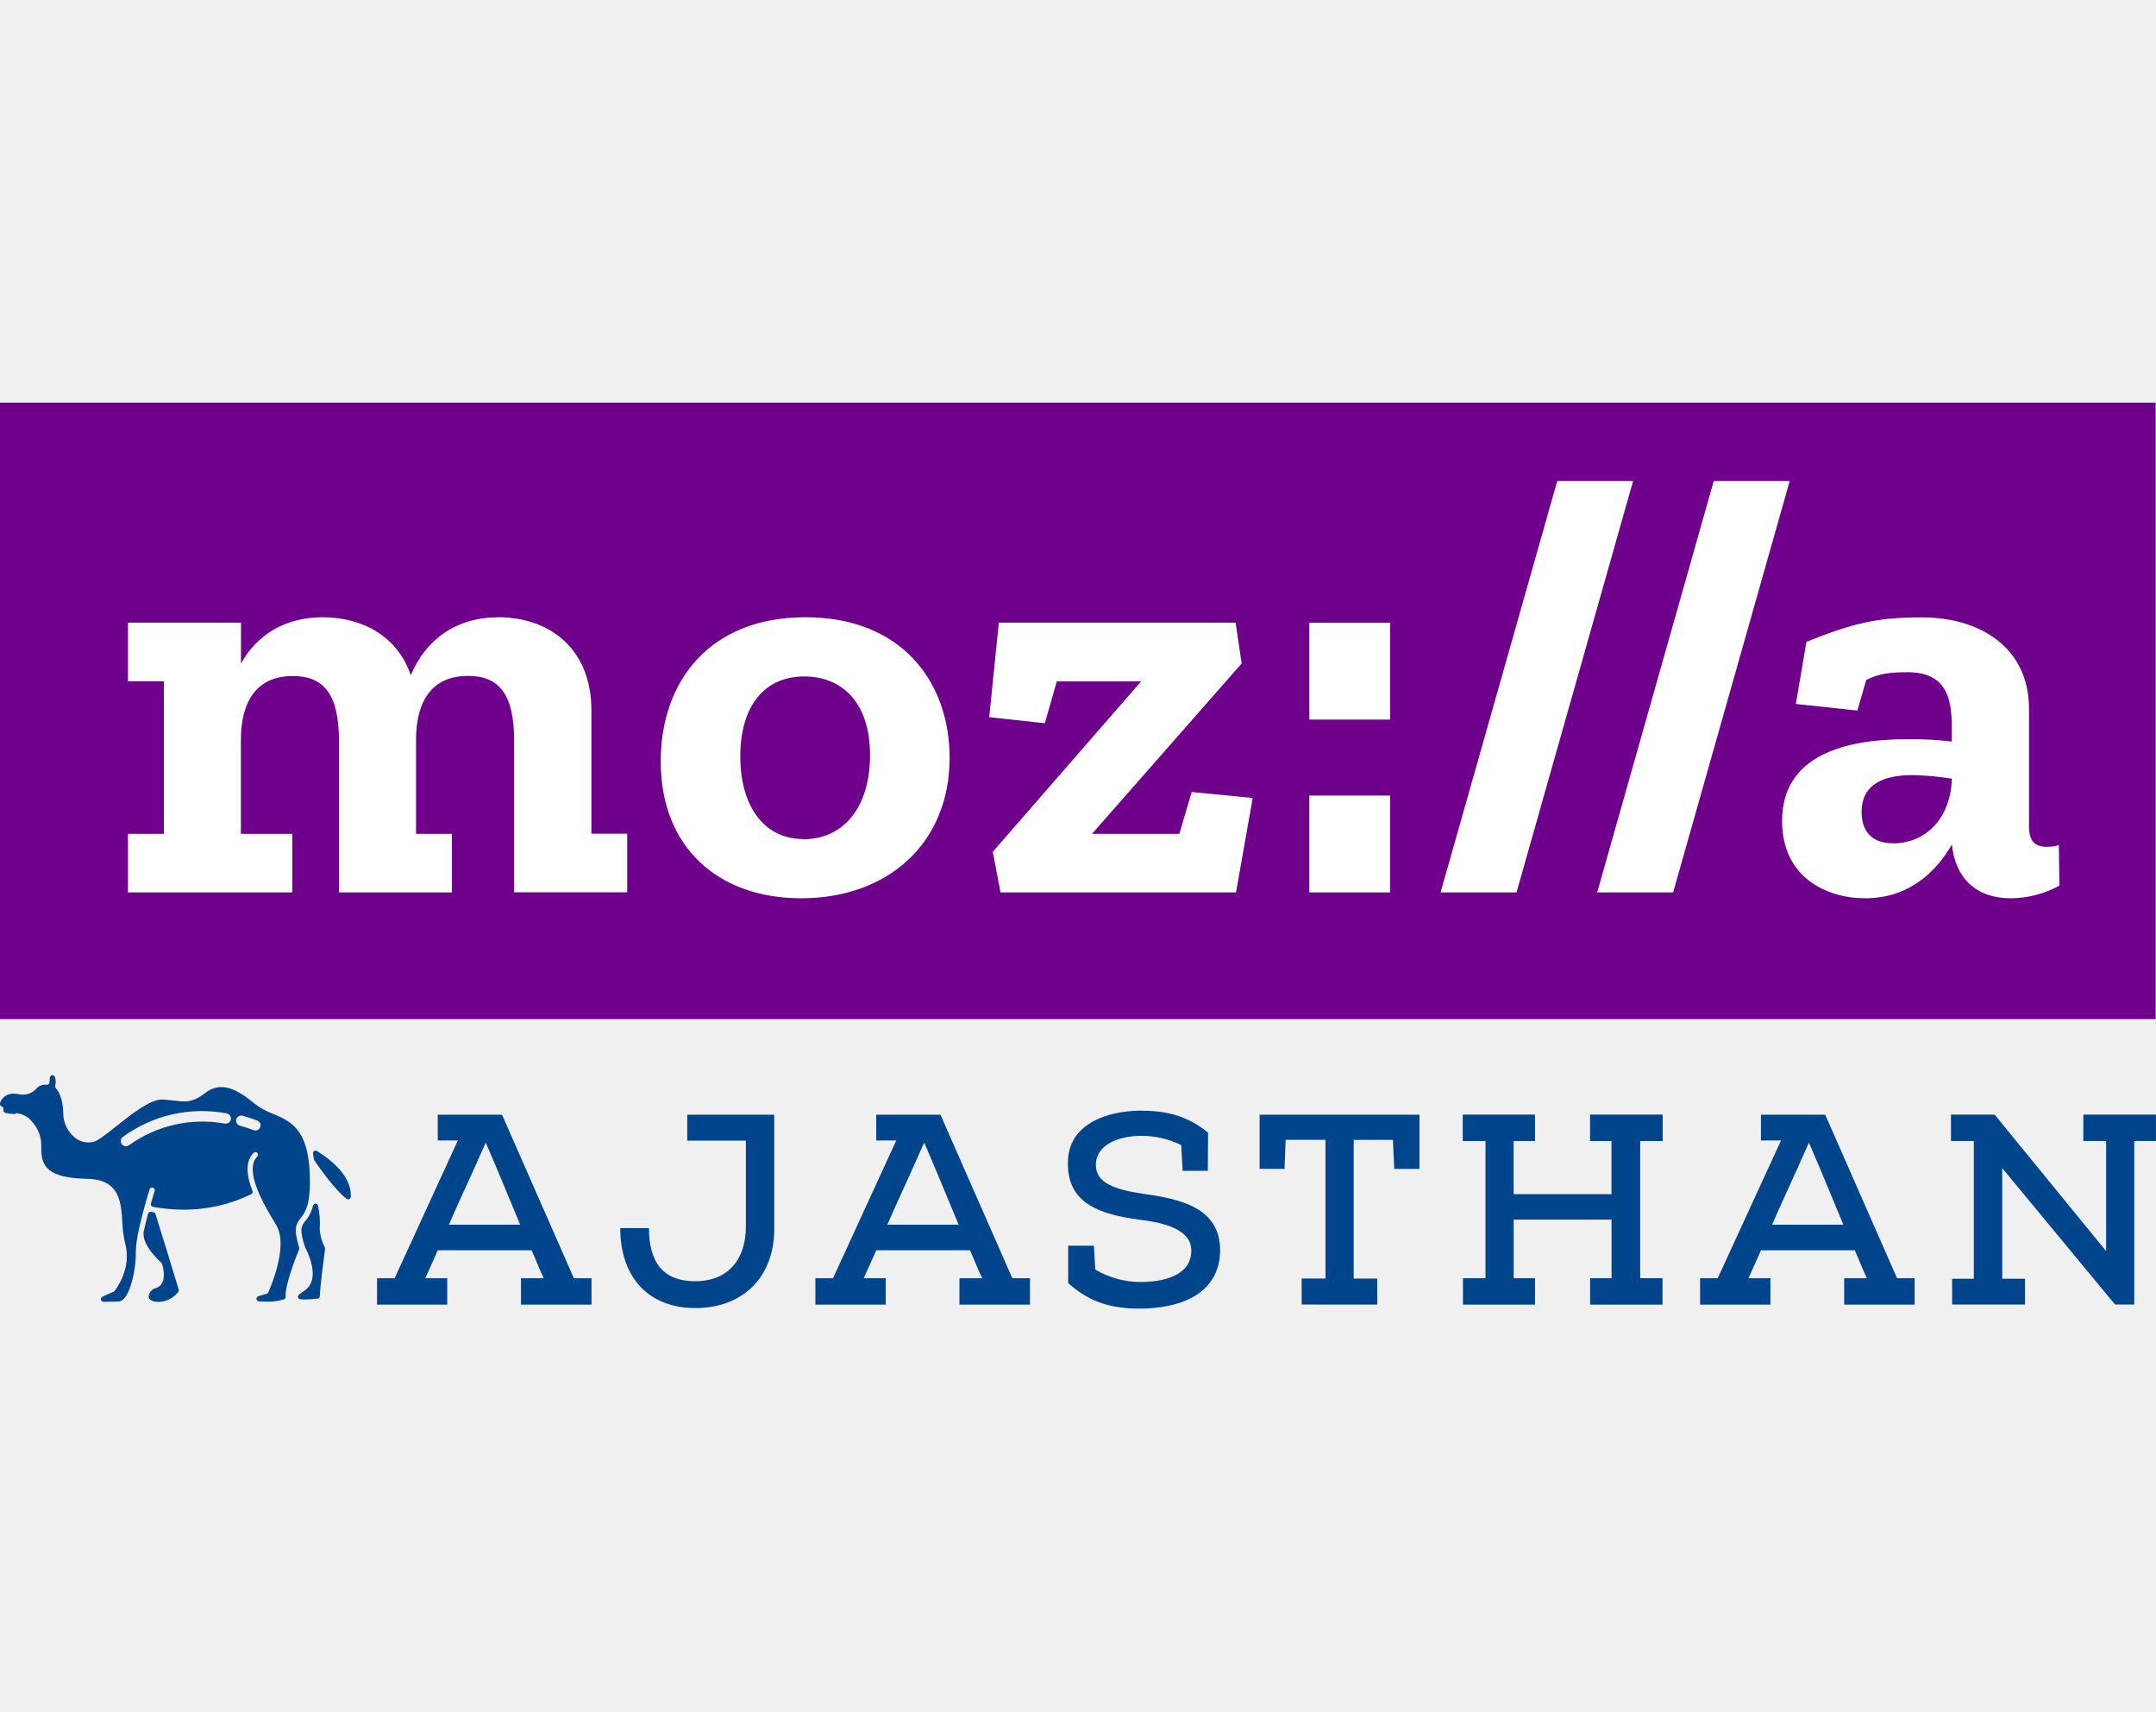
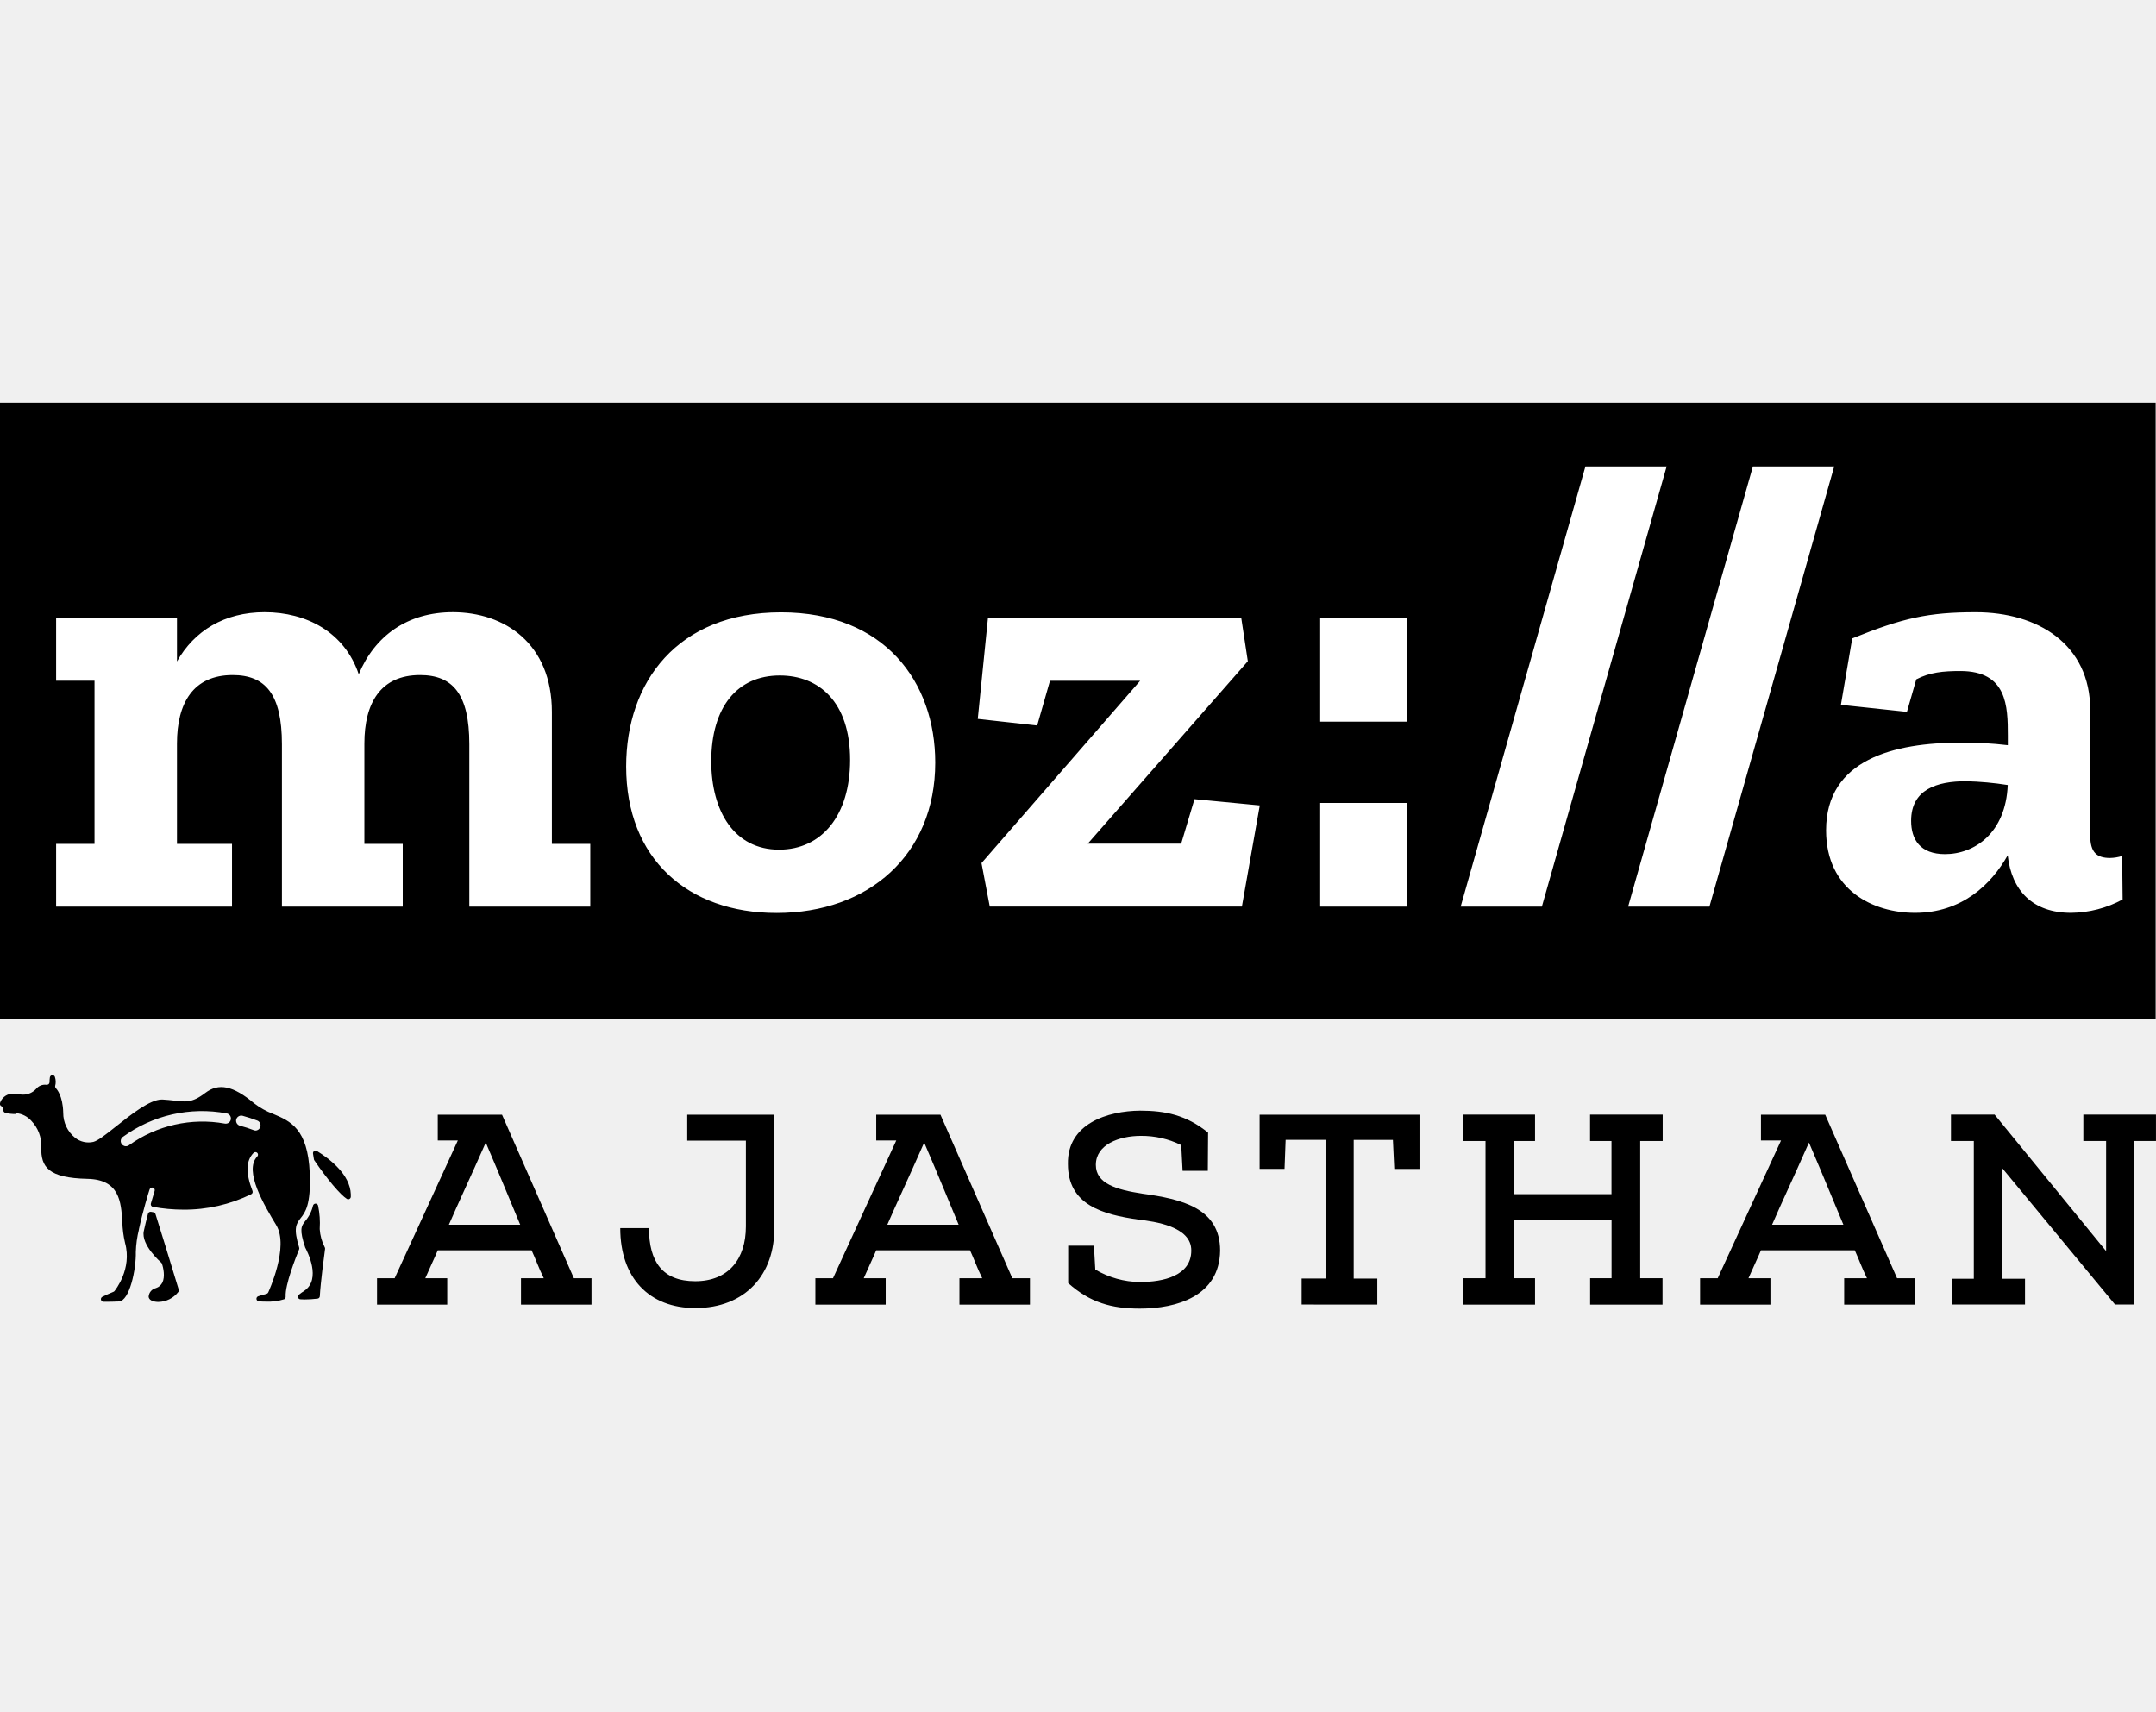
- <svg xmlns="http://www.w3.org/2000/svg" viewBox="0 0 653.111 274.41" width="126px" height="100px">
+ <svg xmlns="http://www.w3.org/2000/svg" viewBox="0 0 653.11 274.41" width="126px" height="100px">
  <defs>
-     <style>.cls-1{fill:#00458b;}.cls-2{fill:#6e008b;}.cls-3{fill:#fff;}</style>
+     <style>.cls-1{fill:#fff;}</style>
  </defs>
  <g id="Layer_2" data-name="Layer 2">
    <g id="Layer_1-2" data-name="Layer 1">
-       <path class="cls-1" d="M138.69,223.49h-6.08v-7.8h19.47l21.76,49.52h5.34v8H157.82v-8h6.9c-1.47-2.95-2.54-6-3.69-8.46H132.61c-1,2.38-2.46,5.42-3.78,8.46h6.65v8H114.21v-8h5.34ZM157.58,249c-2.88-6.81-5.75-14-10.43-24.88-4.93,11.17-8.3,18.23-11.17,24.88Z" />
-       <path class="cls-1" d="M208.18,215.69h26.36v33.84c.33,14.62-8.87,24.72-23.9,24.72-14,0-22.75-9.12-22.75-24.23h8.7c0,10.18,4.11,16.1,14,16.1,10.1,0,15.36-6.74,15.36-16.59v-26H208.18Z" />
-       <path class="cls-1" d="M271.5,223.49h-6.07v-7.8h19.46l21.77,49.52H312v8H290.64v-8h6.9c-1.48-2.95-2.54-6-3.7-8.46H265.43c-1,2.38-2.47,5.42-3.78,8.46h6.65v8H247v-8h5.34ZM290.4,249c-2.88-6.81-5.75-14-10.44-24.88-4.92,11.17-8.29,18.23-11.17,24.88Z" />
-       <path class="cls-1" d="M323.58,266.69V255.36h7.8l.41,7.23a27,27,0,0,0,13.55,3.77c7.07,0,15.53-1.89,15.53-9.52.08-7.4-11.25-8.79-15.85-9.37-11.17-1.56-21.52-4.52-21.52-16.84-.25-12.32,12.15-16.09,21.84-16.18,7.64,0,14.05,1.32,20.62,6.66,0,4.35-.08,7.22-.08,11.58h-7.64l-.41-7.8a27,27,0,0,0-12.24-2.8c-6.57,0-13.63,2.63-13.63,8.79,0,5.67,6.16,7.48,14,8.71,12,1.64,23.65,4.35,23.65,17.25-.16,13.79-13.14,17.57-24.31,17.57C336.72,274.41,330.23,272.61,323.58,266.69Z" />
-       <path class="cls-1" d="M394.3,273.18V265.3h7.23v-42H389.45l-.33,8.79h-7.55V215.69H430v16.42h-7.64l-.41-8.79H410.07v42h7.15v7.88Z" />
-       <path class="cls-1" d="M503.62,265.21v8H481.69v-8h6.49V247.47H458.53v17.74H465v8H443.17v-8H450V223.65h-6.9v-8H465v8h-6.49v16.1h29.65v-16.1h-6.49v-8h22v8h-6.81v41.56Z" />
-       <path class="cls-1" d="M539.52,223.49h-6.08v-7.8h19.47l21.76,49.52H580v8H558.65v-8h6.9c-1.47-2.95-2.54-6-3.69-8.46H533.44c-1,2.38-2.46,5.42-3.78,8.46h6.65v8H515v-8h5.34ZM558.41,249c-2.88-6.81-5.75-14-10.43-24.88-4.93,11.17-8.3,18.23-11.17,24.88Z" />
-       <path class="cls-1" d="M591.35,273.18v-7.8h6.57V223.65H591v-8h13.22L638,257V223.65h-6.9v-8h22v8h-6.57v49.53h-5.83l-34.17-41.31v33.51h6.9v7.8Z" />
-       <path class="cls-1" d="M47.23,268.2a2.84,2.84,0,0,0-2.2,2.65c.12.91,1.11,1.47,2.73,1.54H48a7.8,7.8,0,0,0,6-3,.81.81,0,0,0,.14-.72c-2.12-7-6-19.71-7.05-22.91a.79.79,0,0,0-.61-.53l-.73-.13a.79.79,0,0,0-.91.57c-.51,1.92-.94,3.69-1.28,5.26-.89,4.21,5.19,9.48,5.25,9.53a.86.86,0,0,1,.23.33c.47,1.29,1,3.94.16,5.71A3.3,3.3,0,0,1,47.23,268.2Z" />
-       <path class="cls-1" d="M96,226.67a.79.79,0,0,0-1.18.82q.15.81.27,1.68a.83.83,0,0,0,.13.34c3.78,5.57,7.92,10.48,9.85,11.67a.78.78,0,0,0,.41.12.74.74,0,0,0,.36-.09.79.79,0,0,0,.43-.64,6.68,6.68,0,0,0,0-.78C106.05,233.7,99.76,229,96,226.67Z" />
-       <path class="cls-1" d="M96.36,243.26a.8.8,0,0,0-.75-.65.82.82,0,0,0-.79.6,11.16,11.16,0,0,1-2.37,4.7c-1.26,1.59-1.79,2.59,0,8,.53,1,5.08,9.62-.37,13.18a16.3,16.3,0,0,0-1.55,1.12.8.8,0,0,0-.25.84.79.79,0,0,0,.69.54,12.69,12.69,0,0,0,1.31.05,33.11,33.11,0,0,0,3.91-.25.77.77,0,0,0,.69-.73c.23-4.24,1.28-12,1.59-14.33a.72.72,0,0,0-.12-.53,13.84,13.84,0,0,1-1.5-5.44.92.92,0,0,1,0-.16A25.79,25.79,0,0,0,96.36,243.26Z" />
-       <path class="cls-1" d="M4.72,215.46s0-.25.08-.25h.11a7,7,0,0,1,4.54,2.28,10.83,10.83,0,0,1,3.05,8.07c-.12,5.95,2.08,9.29,14,9.55,9.74.2,10.17,7,10.55,13a32.09,32.09,0,0,0,.83,6.4c2.21,7.92-3,14.32-3.2,14.59a.62.62,0,0,1-.3.22c-1.36.56-2.5,1.08-3.39,1.53a.79.79,0,0,0,.34,1.49l1.16,0c1.24,0,2.5-.05,3.3-.08H36c3.25-.13,5.28-9.83,5.14-15a32.39,32.39,0,0,1,.94-6.78l0-.09c1.17-5.39,3-11.43,3.25-12.1a.81.81,0,0,1,1-.52.79.79,0,0,1,.51,1c-.29.93-.69,2.27-1.14,3.83a.82.82,0,0,0,.09.63.79.79,0,0,0,.53.36,51,51,0,0,0,9.2.85,46,46,0,0,0,20.59-4.68.77.77,0,0,0,.37-1c-2.08-5.38-2-9.15.34-11.53a.81.81,0,0,1,1.11,0,.79.79,0,0,1,0,1.11c-4.21,4.33,2.26,15,5.74,20.78,4,6.57-2.36,20.26-2.42,20.4a.8.8,0,0,1-.52.43c-1.06.27-1.88.52-2.52.73a.79.79,0,0,0,.18,1.53c.67.06,1.43.09,2.2.09a16.12,16.12,0,0,0,5.49-.72.81.81,0,0,0,.45-.76c-.22-3.6,3.08-11.93,4.09-14.39a.81.81,0,0,0,0-.53c-1.75-5.72-1-7.07.5-8.95,1.31-1.66,3.1-3.94,2.71-13.57-.57-13.51-5.91-15.76-11.07-17.94A22.14,22.14,0,0,1,77,212.24c-6.4-5.38-10.77-6.25-14.84-3.14s-6.05,2.68-9.42,2.3c-1-.12-2.15-.24-3.53-.32H49c-3.58,0-9.29,4.53-13.93,8.21-3.32,2.63-5.42,4.27-6.79,4.63a6.51,6.51,0,0,1-5.53-1.25,9.63,9.63,0,0,1-3.6-7.59c-.11-5.17-2-7.17-2.18-7.38a.86.86,0,0,1-.26-.72,4.74,4.74,0,0,0-.09-2.79.79.79,0,0,0-1.51.18,10.73,10.73,0,0,0-.11,1.47.77.77,0,0,1-.26.59,1,1,0,0,1-.6.2,3.44,3.44,0,0,0-3.22,1.25A5.3,5.3,0,0,1,7,209.6a8.09,8.09,0,0,1-1.49-.15,7,7,0,0,0-1.34-.14,4.11,4.11,0,0,0-4.06,2.53,1.49,1.49,0,0,0-.13.62.79.79,0,0,0,.51.68.86.86,0,0,1,.49.46,1.69,1.69,0,0,1,.05.71c-.08.4.27.71.66.83A12.15,12.15,0,0,0,4.72,215.46Zm66.84,1.67A1.58,1.58,0,0,1,73.48,216,46.49,46.49,0,0,1,78,217.48a1.57,1.57,0,0,1-.56,3,1.64,1.64,0,0,1-.56-.11,41,41,0,0,0-4.2-1.36A1.57,1.57,0,0,1,71.56,217.13Zm-34.39,5.31a40.56,40.56,0,0,1,31.49-7.16,1.57,1.57,0,0,1,1.26,1.84,1.56,1.56,0,0,1-1.83,1.25,38.13,38.13,0,0,0-28.94,6.5,1.55,1.55,0,0,1-1,.36,1.57,1.57,0,0,1-1-2.79Z" />
-       <rect class="cls-2" width="653" height="186.73" />
-       <path class="cls-3" d="M623.68,134a12.39,12.39,0,0,1-3.43.55c-3.82,0-5.61-1.63-5.61-6.33V92.76c0-18.64-14.86-27.72-32.43-27.72-13.41,0-20.63,1.63-35,7.41l-3.2,18.81,18.64,2L565.33,84c3.82-2,7.61-2.35,12.51-2.35,13.22,0,13.42,10,13.42,18.28v2.71a106,106,0,0,0-13.42-.71c-18.64,0-38,4.7-38,24.81,0,17,13.39,23.38,25.18,23.38,13.22,0,21.54-8,26.25-16.29,1.07,9.95,7,16.29,17.92,16.29a31.26,31.26,0,0,0,14.66-3.82Zm-50.15-.52c-7,0-9.6-4.18-9.6-9.44,0-8.88,7.25-11.23,15.57-11.23a89.08,89.08,0,0,1,11.79,1.08C590.74,127.53,581.86,133.51,573.53,133.51ZM542.15,23.74,506.83,148.36h-23L519.14,23.74Zm-47.44,0L459.39,148.36h-23L471.73,23.74ZM396.63,66.67h24.46V96H396.63Zm0,52.34h24.46v29.35H396.63ZM361,117.93l18.48,1.8-5.06,28.63H303.09l-2.35-12.31,44.93-51.62H320.13L316.51,97.1l-16.85-1.83,2.91-28.63H374.3L376.13,79,330.81,130.6h26.45ZM244,65c-29.35,0-43.85,19.75-43.85,43.65,0,26.09,17.41,41.47,42.58,41.47,26.09,0,44.93-16.49,44.93-42.58C287.65,84.76,273.31,65,244,65Zm-.55,67.19c-12.67,0-19.2-10.87-19.2-25,0-15.41,7.41-24.26,19.39-24.26,11,0,19.92,7.42,19.92,23.9C263.55,122.44,255.58,132.23,243.44,132.23Zm-64.32-1.63H190v17.76H155.74v-46c0-14.14-4.7-19.56-13.94-19.56-11.23,0-15.77,8-15.77,19.39V130.6H136.9v17.76H102.68v-46c0-14.14-4.7-19.56-13.94-19.56-11.23,0-15.77,8-15.77,19.39V130.6H88.55v17.76H38.76V130.6H49.63V84.4H38.76V66.64H73V79C77.87,70.26,86.39,65,97.79,65c11.78,0,22.62,5.61,26.64,17.56C129,71.7,138.21,65,151.07,65c14.66,0,28.08,8.88,28.08,28.24V130.6Z" />
+       <path d="M138.69,223.49h-6.08v-7.8h19.47l21.76,49.52h5.34v8H157.82v-8h6.9c-1.47-2.95-2.54-6-3.69-8.46H132.61c-1,2.38-2.46,5.42-3.78,8.46h6.65v8H114.21v-8h5.34ZM157.58,249c-2.88-6.81-5.75-14-10.43-24.88-4.93,11.17-8.3,18.23-11.17,24.88Z" />
+       <path d="M208.18,215.69h26.36v33.84c.33,14.62-8.87,24.72-23.9,24.72-14,0-22.75-9.12-22.75-24.23h8.7c0,10.18,4.11,16.1,14,16.1,10.1,0,15.36-6.74,15.36-16.59v-26H208.18Z" />
+       <path d="M271.5,223.49h-6.07v-7.8h19.46l21.77,49.52H312v8H290.64v-8h6.9c-1.48-2.95-2.54-6-3.7-8.46H265.43c-1,2.38-2.47,5.42-3.78,8.46h6.65v8H247v-8h5.34ZM290.4,249c-2.88-6.81-5.75-14-10.44-24.88-4.92,11.17-8.29,18.23-11.17,24.88Z" />
+       <path d="M323.58,266.69V255.36h7.8l.41,7.23a27,27,0,0,0,13.55,3.77c7.07,0,15.53-1.89,15.53-9.52.08-7.4-11.25-8.79-15.85-9.37-11.17-1.56-21.52-4.52-21.52-16.84-.25-12.32,12.15-16.09,21.84-16.18,7.64,0,14.05,1.32,20.62,6.66,0,4.35-.08,7.22-.08,11.58h-7.64l-.41-7.8a27,27,0,0,0-12.24-2.8c-6.57,0-13.63,2.63-13.63,8.79,0,5.67,6.16,7.48,14,8.71,12,1.64,23.65,4.35,23.65,17.25-.16,13.79-13.14,17.57-24.31,17.57C336.72,274.41,330.23,272.61,323.58,266.69Z" />
+       <path d="M394.3,273.18V265.3h7.23v-42H389.45l-.33,8.79h-7.55V215.69H430v16.42h-7.64l-.41-8.79H410.07v42h7.15v7.88Z" />
+       <path d="M503.62,265.21v8H481.69v-8h6.49V247.47H458.53v17.74H465v8H443.17v-8H450V223.65h-6.9v-8H465v8h-6.49v16.1h29.65v-16.1h-6.49v-8h22v8h-6.81v41.56Z" />
+       <path d="M539.52,223.49h-6.08v-7.8h19.47l21.76,49.52H580v8H558.65v-8h6.9c-1.47-2.95-2.54-6-3.69-8.46H533.44c-1,2.38-2.46,5.42-3.78,8.46h6.65v8H515v-8h5.34ZM558.41,249c-2.88-6.81-5.75-14-10.43-24.88-4.93,11.17-8.3,18.23-11.17,24.88Z" />
+       <path d="M591.35,273.18v-7.8h6.57V223.65H591v-8h13.22L638,257V223.65h-6.9v-8h22v8h-6.57v49.53h-5.83l-34.17-41.31v33.51h6.9v7.8Z" />
+       <path d="M47.23,268.2a2.84,2.84,0,0,0-2.2,2.65c.12.91,1.11,1.47,2.73,1.54H48a7.8,7.8,0,0,0,6-3,.81.81,0,0,0,.14-.72c-2.12-7-6-19.71-7.05-22.91a.79.79,0,0,0-.61-.53l-.73-.13a.79.79,0,0,0-.91.57c-.51,1.92-.94,3.69-1.28,5.26-.89,4.21,5.19,9.48,5.25,9.53a.86.86,0,0,1,.23.33c.47,1.29,1,3.94.16,5.71A3.3,3.3,0,0,1,47.23,268.2Z" />
+       <path d="M96,226.67a.79.79,0,0,0-1.18.82q.15.81.27,1.68a.83.83,0,0,0,.13.34c3.78,5.57,7.92,10.48,9.85,11.67a.78.78,0,0,0,.41.12.74.74,0,0,0,.36-.09.79.79,0,0,0,.43-.64,6.68,6.68,0,0,0,0-.78C106.05,233.7,99.76,229,96,226.67Z" />
+       <path d="M96.36,243.26a.8.8,0,0,0-.75-.65.82.82,0,0,0-.79.6,11.16,11.16,0,0,1-2.37,4.7c-1.26,1.59-1.79,2.59,0,8,.53,1,5.08,9.62-.37,13.18a16.3,16.3,0,0,0-1.55,1.12.8.8,0,0,0-.25.84.79.79,0,0,0,.69.54,12.69,12.69,0,0,0,1.31.05,33.11,33.11,0,0,0,3.91-.25.77.77,0,0,0,.69-.73c.23-4.24,1.28-12,1.59-14.33a.72.72,0,0,0-.12-.53,13.84,13.84,0,0,1-1.5-5.44.92.92,0,0,1,0-.16A25.79,25.79,0,0,0,96.36,243.26Z" />
+       <path d="M4.72,215.46s0-.25.08-.25h.11a7,7,0,0,1,4.54,2.28,10.83,10.83,0,0,1,3.05,8.07c-.12,5.95,2.08,9.29,14,9.55,9.74.2,10.17,7,10.55,13a32.09,32.09,0,0,0,.83,6.4c2.21,7.92-3,14.32-3.2,14.59a.62.62,0,0,1-.3.22c-1.36.56-2.5,1.08-3.39,1.53a.79.79,0,0,0,.34,1.49l1.16,0c1.24,0,2.5-.05,3.3-.08H36c3.25-.13,5.28-9.83,5.14-15a32.39,32.39,0,0,1,.94-6.78l0-.09c1.17-5.39,3-11.43,3.25-12.1a.81.81,0,0,1,1-.52.79.79,0,0,1,.51,1c-.29.93-.69,2.27-1.14,3.83a.82.82,0,0,0,.09.63.79.79,0,0,0,.53.36,51,51,0,0,0,9.2.85,46,46,0,0,0,20.59-4.68.77.77,0,0,0,.37-1c-2.08-5.38-2-9.15.34-11.53a.81.81,0,0,1,1.11,0,.79.79,0,0,1,0,1.11c-4.21,4.33,2.26,15,5.74,20.78,4,6.57-2.36,20.26-2.42,20.4a.8.8,0,0,1-.52.43c-1.06.27-1.88.52-2.52.73a.79.79,0,0,0,.18,1.53c.67.06,1.43.09,2.2.09a16.12,16.12,0,0,0,5.49-.72.81.81,0,0,0,.45-.76c-.22-3.6,3.08-11.93,4.09-14.39a.81.81,0,0,0,0-.53c-1.75-5.72-1-7.07.5-8.95,1.31-1.66,3.1-3.94,2.71-13.57-.57-13.51-5.91-15.76-11.07-17.94A22.14,22.14,0,0,1,77,212.24c-6.4-5.38-10.77-6.25-14.84-3.14s-6.05,2.68-9.42,2.3c-1-.12-2.15-.24-3.53-.32H49c-3.58,0-9.29,4.53-13.93,8.21-3.32,2.63-5.42,4.27-6.79,4.63a6.51,6.51,0,0,1-5.53-1.25,9.63,9.63,0,0,1-3.6-7.59c-.11-5.17-2-7.17-2.18-7.38a.86.86,0,0,1-.26-.72,4.74,4.74,0,0,0-.09-2.79.79.79,0,0,0-1.51.18,10.73,10.73,0,0,0-.11,1.47.77.77,0,0,1-.26.59,1,1,0,0,1-.6.2,3.44,3.44,0,0,0-3.22,1.25A5.3,5.3,0,0,1,7,209.6a8.09,8.09,0,0,1-1.49-.15,7,7,0,0,0-1.34-.14,4.11,4.11,0,0,0-4.06,2.53,1.49,1.49,0,0,0-.13.62.79.79,0,0,0,.51.68.86.86,0,0,1,.49.46,1.69,1.69,0,0,1,.05.71c-.08.4.27.71.66.83A12.15,12.15,0,0,0,4.72,215.46Zm66.84,1.67A1.58,1.58,0,0,1,73.48,216,46.49,46.49,0,0,1,78,217.48a1.57,1.57,0,0,1-.56,3,1.64,1.64,0,0,1-.56-.11,41,41,0,0,0-4.2-1.36A1.57,1.57,0,0,1,71.56,217.13Zm-34.39,5.31a40.56,40.56,0,0,1,31.49-7.16,1.57,1.57,0,0,1,1.26,1.84,1.56,1.56,0,0,1-1.83,1.25,38.13,38.13,0,0,0-28.94,6.5,1.55,1.55,0,0,1-1,.36,1.57,1.57,0,0,1-1-2.79Z" />
+       <rect width="653" height="186.73" />
+       <path class="cls-1" d="M642.86,137.32a13.16,13.16,0,0,1-3.67.6c-4.09,0-6-1.75-6-6.78v-38c0-20-15.89-29.66-34.69-29.66-14.36,0-22.08,1.74-37.41,7.93l-3.43,20.12,20,2.13,2.83-9.85c4.09-2.13,8.14-2.52,13.38-2.52,14.15,0,14.36,10.66,14.36,19.57v2.9a111.26,111.26,0,0,0-14.36-.77c-19.95,0-40.7,5-40.7,26.55,0,18.2,14.33,25,26.94,25,14.15,0,23.05-8.52,28.08-17.43,1.16,10.65,7.55,17.43,19.18,17.43A33.42,33.42,0,0,0,643,150.49Zm-53.66-.56c-7.55,0-10.27-4.47-10.27-10.09,0-9.5,7.75-12,16.66-12a96.25,96.25,0,0,1,12.61,1.15C607.61,130.37,598.11,136.76,589.2,136.76ZM555.63,19.31l-37.8,133.35H493.2L531,19.31Zm-50.76,0-37.8,133.35h-24.6l37.8-133.35ZM399.92,65.25h26.17V96.62H399.92Zm0,56h26.17v31.41H399.92Zm-38.08-1.15L381.62,122l-5.42,30.64H299.83l-2.51-13.17,48.07-55.23H318.07l-3.88,13.55-18-2,3.1-30.64H376l2,13.17-48.49,55.27h28.3ZM236.6,63.51c-31.41,0-46.92,21.13-46.92,46.7,0,27.92,18.62,44.37,45.56,44.37,27.91,0,48.07-17.64,48.07-45.55C283.31,84.61,268,63.51,236.6,63.51ZM236,135.4c-13.56,0-20.54-11.63-20.54-26.76,0-16.49,7.93-26,20.75-26,11.81,0,21.31,7.94,21.31,25.58C257.53,124.92,249,135.4,236,135.4Zm-68.82-1.74h11.63v19H142.17V103.44c0-15.13-5-20.93-14.92-20.93-12,0-16.87,8.52-16.87,20.75v30.4H122v19H85.4V103.44c0-15.13-5-20.93-14.91-20.93-12,0-16.88,8.52-16.88,20.75v30.4H70.28v19H17v-19H28.63V84.22H17v-19H53.61V78.39C58.85,69.1,68,63.47,80.16,63.47c12.61,0,24.21,6,28.51,18.8,4.86-11.64,14.74-18.8,28.51-18.8,15.68,0,30,9.5,30,30.22v40Z" />
    </g>
  </g>
</svg>
